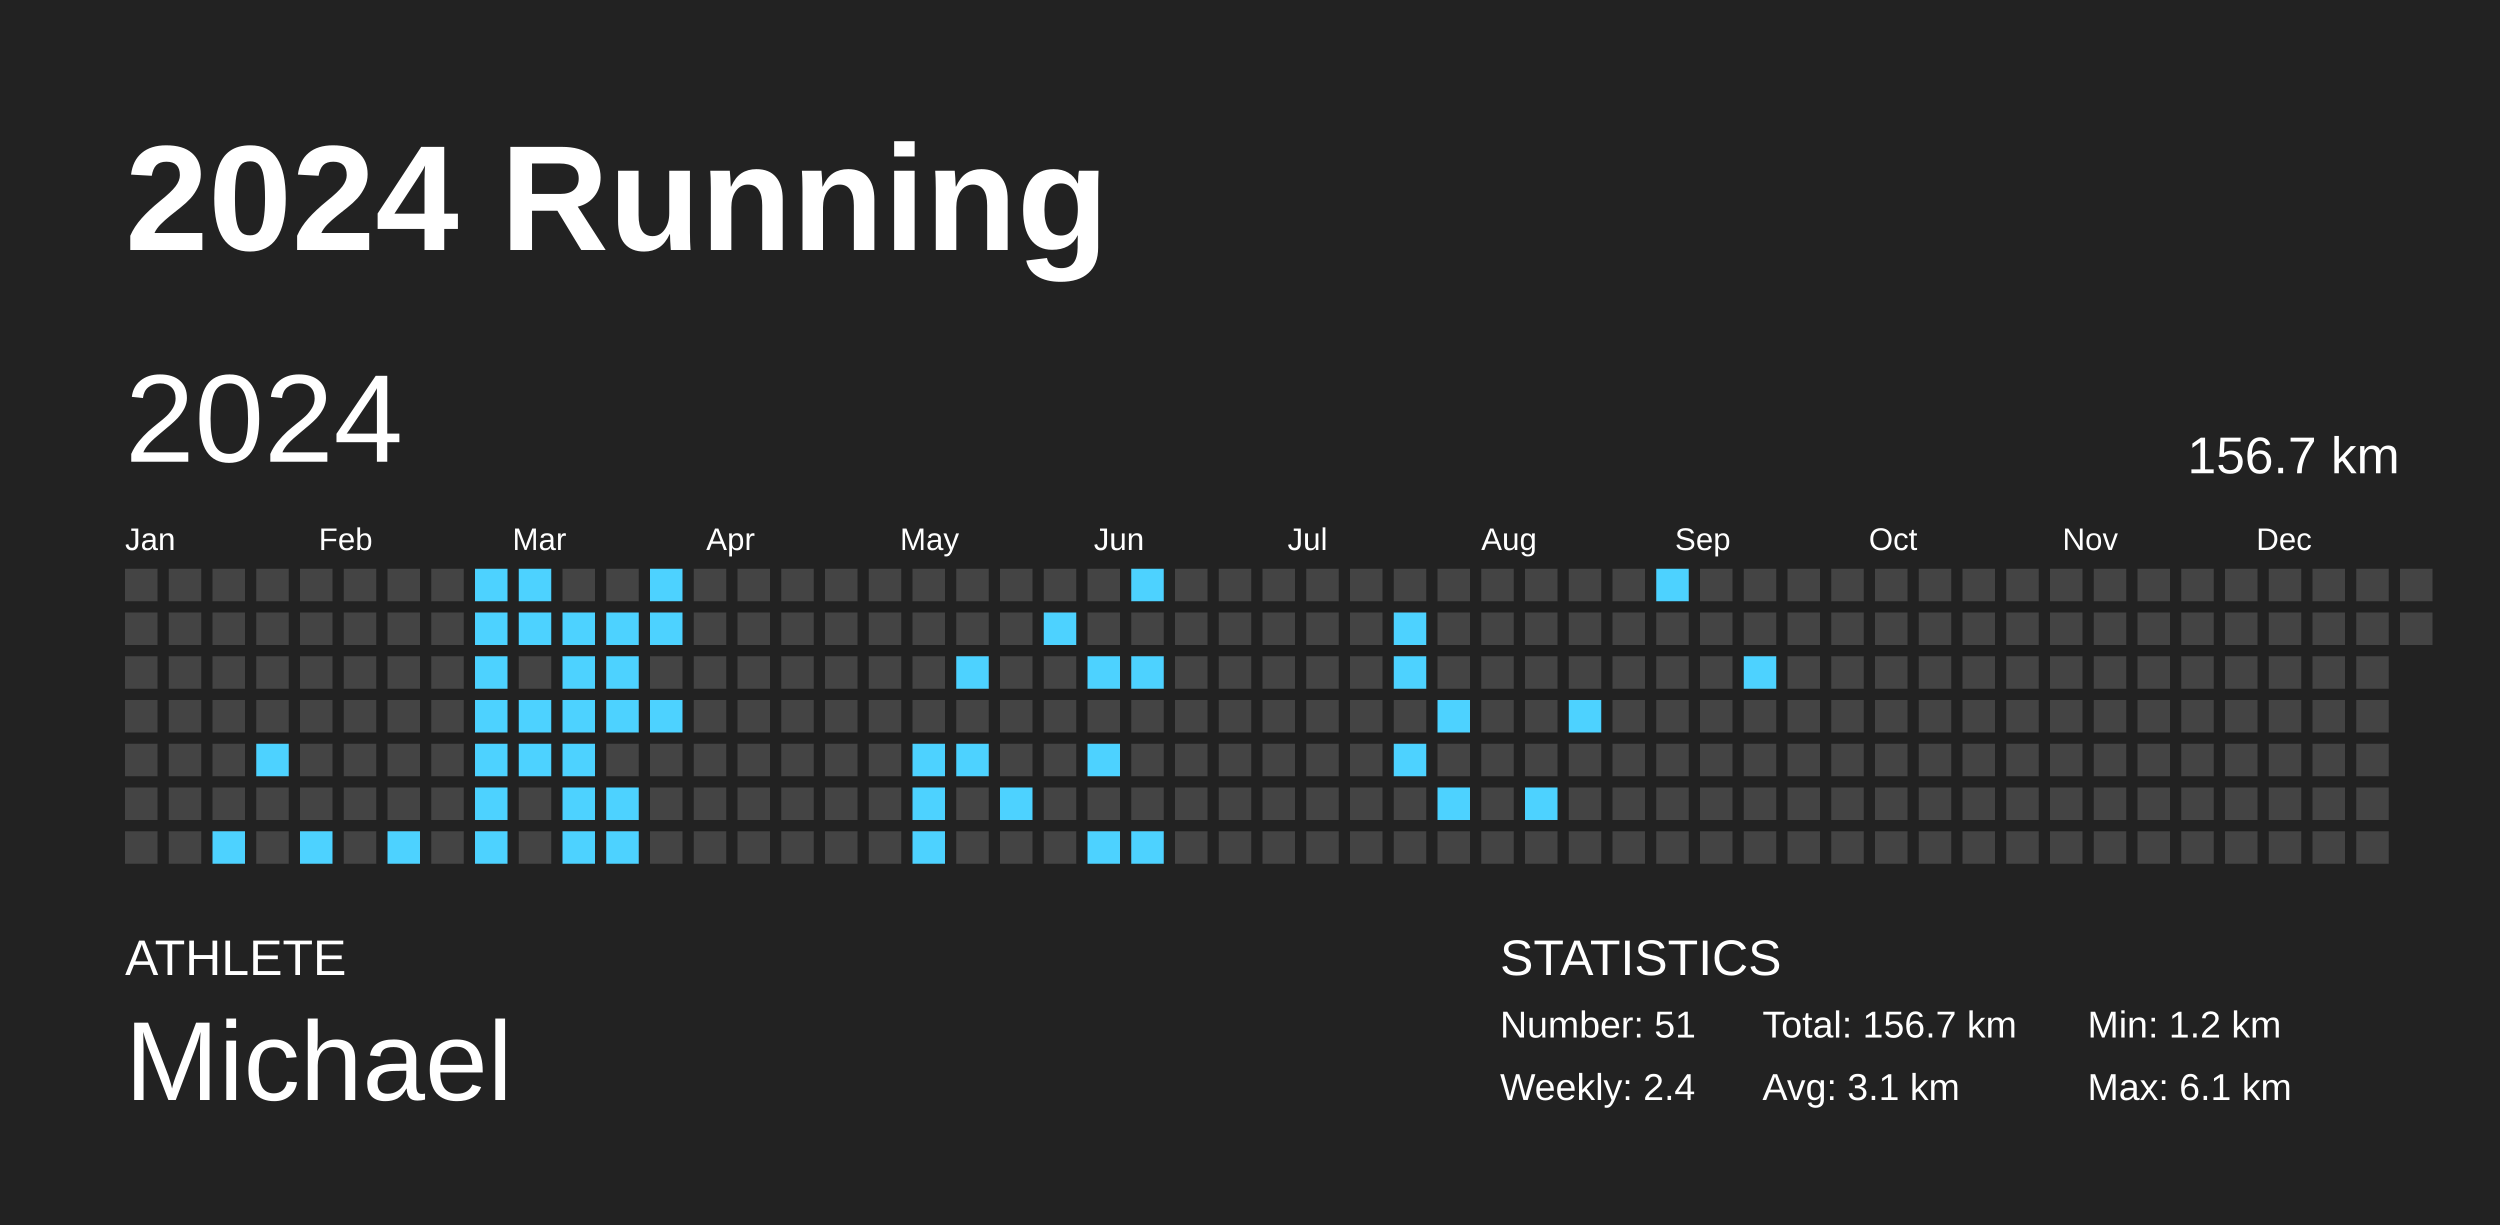
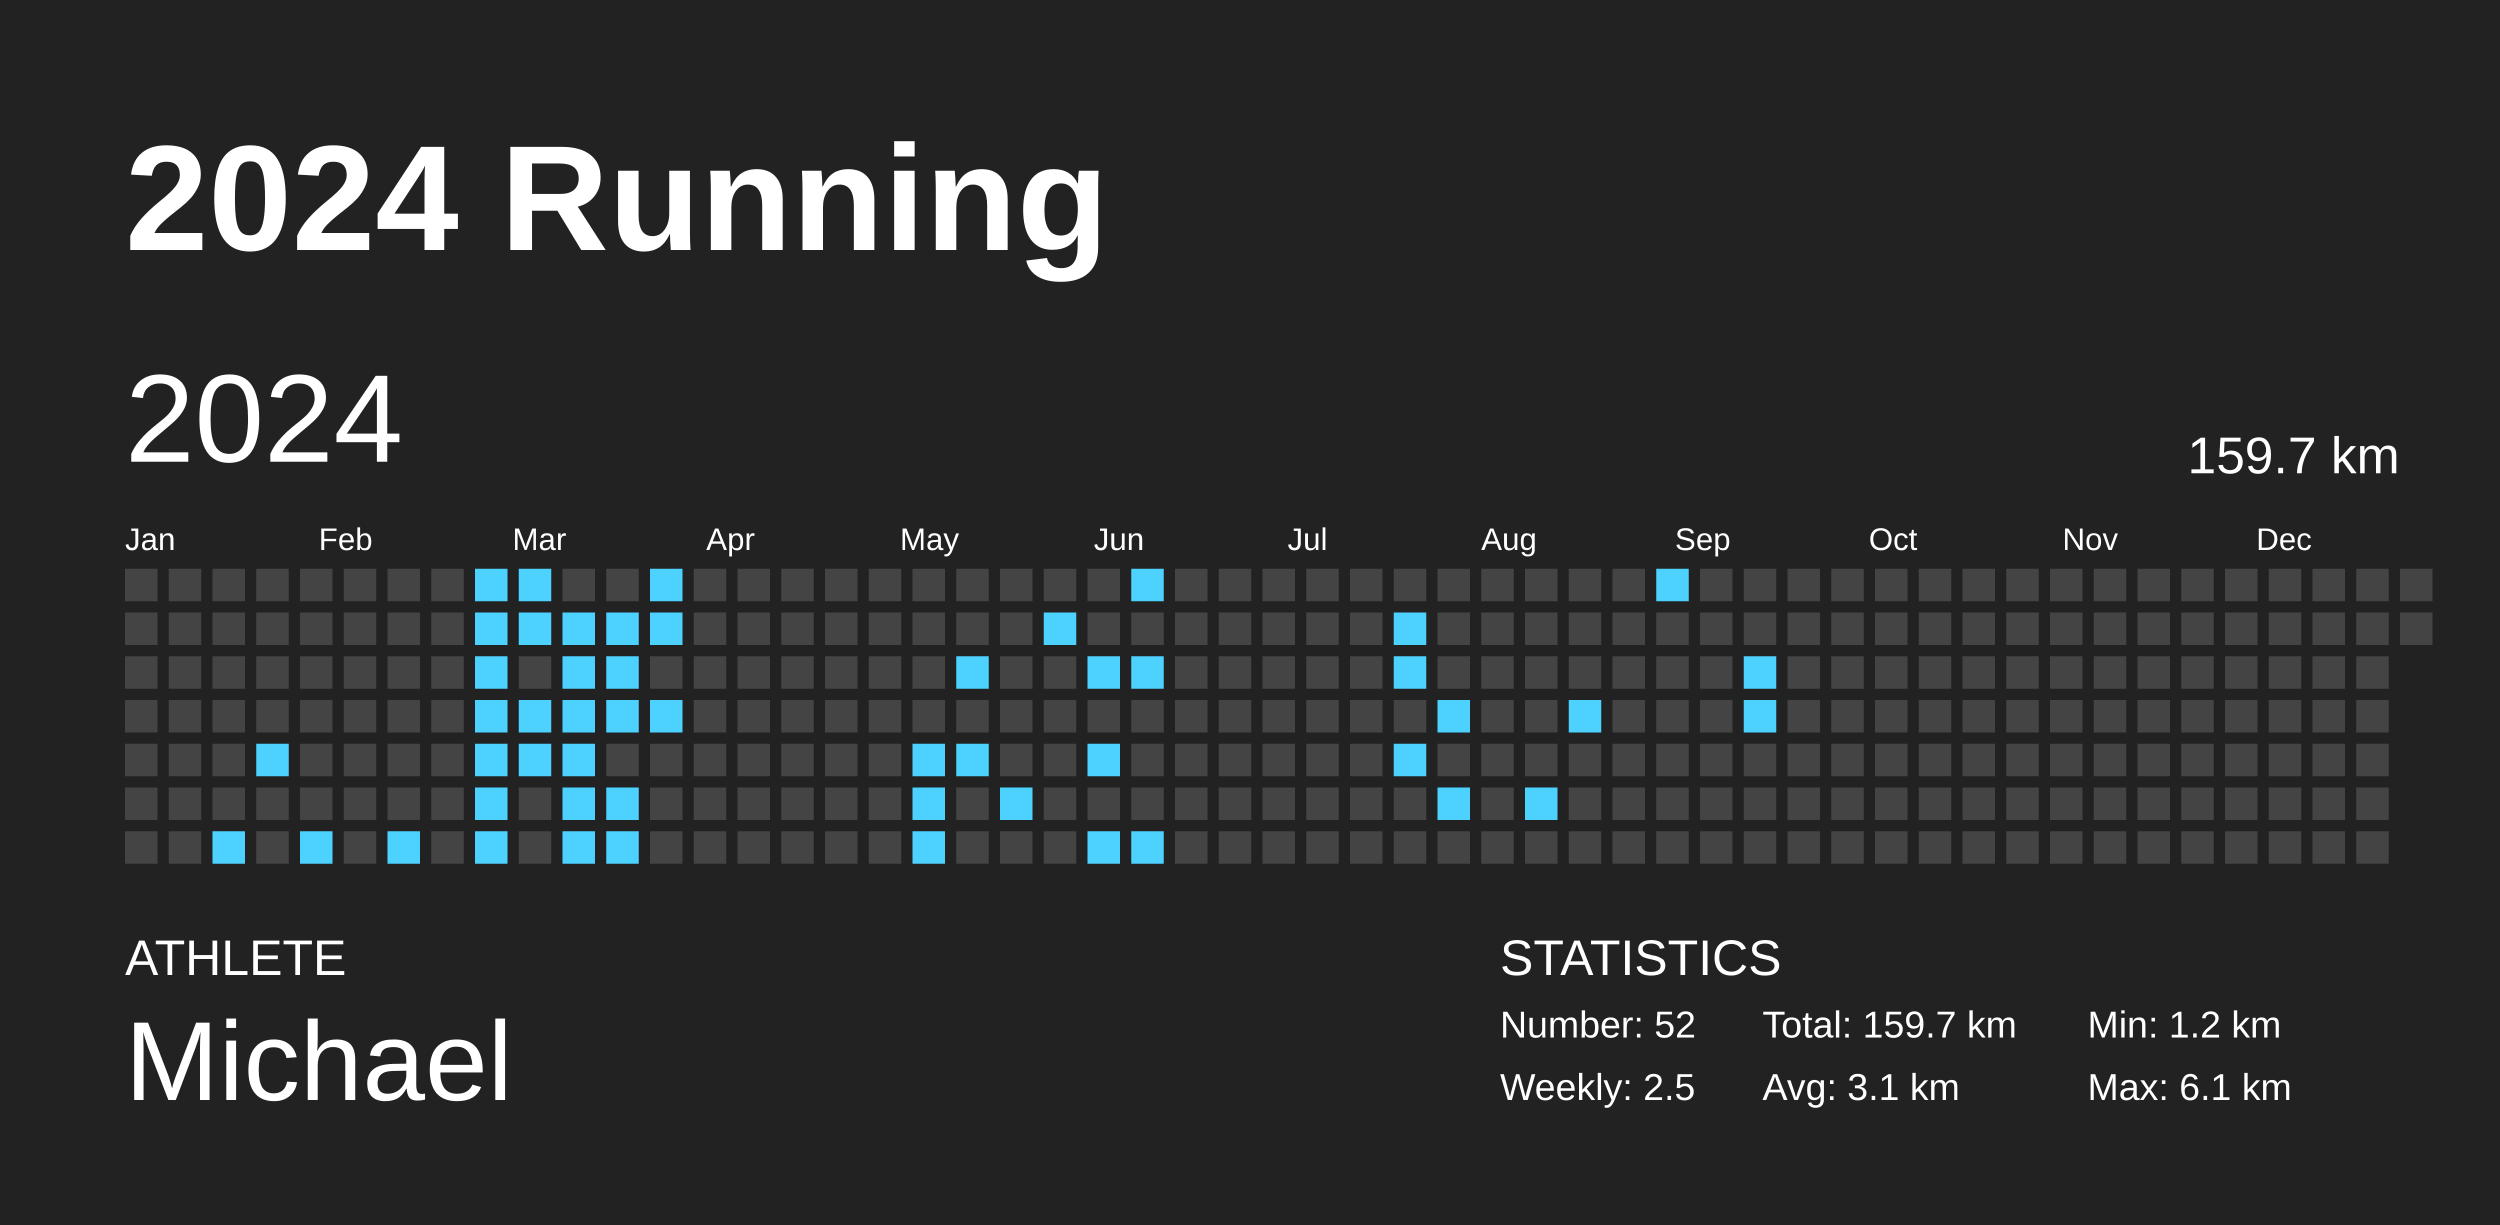
<svg xmlns="http://www.w3.org/2000/svg" baseProfile="full" height="98mm" version="1.1" viewBox="0,0,200,98" width="200mm">
  <defs />
  <rect fill="#222222" height="98" width="200" x="0" y="0" />
  <text fill="#FFFFFF" style="font-size:12px; font-family:Arial; font-weight:bold;" x="10" y="20">2024 Running</text>
  <text fill="#FFFFFF" style="font-size:4px; font-family:Arial" x="10" y="78">ATHLETE</text>
  <text fill="#FFFFFF" style="font-size:9px; font-family:Arial" x="10" y="88">Michael</text>
  <text fill="#FFFFFF" style="font-size:4px; font-family:Arial" x="120" y="78">STATISTICS</text>
-   <text fill="#FFFFFF" style="font-size:3px; font-family:Arial" x="120" y="83">Number: 51</text>
-   <text fill="#FFFFFF" style="font-size:3px; font-family:Arial" x="120" y="88">Weekly: 2.4</text>
-   <text fill="#FFFFFF" style="font-size:3px; font-family:Arial" x="141" y="83">Total: 156.7 km</text>
+   <text fill="#FFFFFF" style="font-size:3px; font-family:Arial" x="120" y="83">Number: 52</text>
+   <text fill="#FFFFFF" style="font-size:3px; font-family:Arial" x="120" y="88">Weekly: 2.5</text>
+   <text fill="#FFFFFF" style="font-size:3px; font-family:Arial" x="141" y="83">Total: 159.7 km</text>
  <text fill="#FFFFFF" style="font-size:3px; font-family:Arial" x="141" y="88">Avg: 3.1 km</text>
  <text fill="#FFFFFF" style="font-size:3px; font-family:Arial" x="167" y="83">Min: 1.2 km</text>
  <text fill="#FFFFFF" style="font-size:3px; font-family:Arial" x="167" y="88">Max: 6.1 km</text>
  <text dominant-baseline="hanging" fill="#FFFFFF" style="font-size:10.0px; font-family:Arial;" x="10" y="30">2024</text>
-   <text dominant-baseline="hanging" fill="#FFFFFF" style="font-size:4.125px; font-family:Arial;" x="175" y="35">156.7 km</text>
+   <text dominant-baseline="hanging" fill="#FFFFFF" style="font-size:4.125px; font-family:Arial;" x="175" y="35">159.7 km</text>
  <text fill="#FFFFFF" style="font-size:2.5px; font-family:Arial" x="10.0" y="44">Jan</text>
  <text fill="#FFFFFF" style="font-size:2.5px; font-family:Arial" x="25.5" y="44">Feb</text>
  <text fill="#FFFFFF" style="font-size:2.5px; font-family:Arial" x="41.0" y="44">Mar</text>
  <text fill="#FFFFFF" style="font-size:2.5px; font-family:Arial" x="56.5" y="44">Apr</text>
  <text fill="#FFFFFF" style="font-size:2.5px; font-family:Arial" x="72.0" y="44">May</text>
  <text fill="#FFFFFF" style="font-size:2.5px; font-family:Arial" x="87.5" y="44">Jun</text>
  <text fill="#FFFFFF" style="font-size:2.5px; font-family:Arial" x="103.0" y="44">Jul</text>
  <text fill="#FFFFFF" style="font-size:2.5px; font-family:Arial" x="118.5" y="44">Aug</text>
  <text fill="#FFFFFF" style="font-size:2.5px; font-family:Arial" x="134.0" y="44">Sep</text>
  <text fill="#FFFFFF" style="font-size:2.5px; font-family:Arial" x="149.5" y="44">Oct</text>
  <text fill="#FFFFFF" style="font-size:2.5px; font-family:Arial" x="165.0" y="44">Nov</text>
  <text fill="#FFFFFF" style="font-size:2.5px; font-family:Arial" x="180.5" y="44">Dec</text>
  <rect fill="#444444" height="2.6" width="2.6" x="10.0" y="45.5" />
  <rect fill="#444444" height="2.6" width="2.6" x="10.0" y="49.0" />
  <rect fill="#444444" height="2.6" width="2.6" x="10.0" y="52.5" />
  <rect fill="#444444" height="2.6" width="2.6" x="10.0" y="56.0" />
  <rect fill="#444444" height="2.6" width="2.6" x="10.0" y="59.5" />
  <rect fill="#444444" height="2.6" width="2.6" x="10.0" y="63.0" />
  <rect fill="#444444" height="2.6" width="2.6" x="10.0" y="66.5" />
  <rect fill="#444444" height="2.6" width="2.6" x="13.5" y="45.5" />
  <rect fill="#444444" height="2.6" width="2.6" x="13.5" y="49.0" />
  <rect fill="#444444" height="2.6" width="2.6" x="13.5" y="52.5" />
  <rect fill="#444444" height="2.6" width="2.6" x="13.5" y="56.0" />
  <rect fill="#444444" height="2.6" width="2.6" x="13.5" y="59.5" />
  <rect fill="#444444" height="2.6" width="2.6" x="13.5" y="63.0" />
  <rect fill="#444444" height="2.6" width="2.6" x="13.5" y="66.5" />
  <rect fill="#444444" height="2.6" width="2.6" x="17.0" y="45.5" />
  <rect fill="#444444" height="2.6" width="2.6" x="17.0" y="49.0" />
  <rect fill="#444444" height="2.6" width="2.6" x="17.0" y="52.5" />
  <rect fill="#444444" height="2.6" width="2.6" x="17.0" y="56.0" />
  <rect fill="#444444" height="2.6" width="2.6" x="17.0" y="59.5" />
  <rect fill="#444444" height="2.6" width="2.6" x="17.0" y="63.0" />
  <rect fill="#4dd2ff" height="2.6" width="2.6" x="17.0" y="66.5" />
  <rect fill="#444444" height="2.6" width="2.6" x="20.5" y="45.5" />
  <rect fill="#444444" height="2.6" width="2.6" x="20.5" y="49.0" />
  <rect fill="#444444" height="2.6" width="2.6" x="20.5" y="52.5" />
  <rect fill="#444444" height="2.6" width="2.6" x="20.5" y="56.0" />
  <rect fill="#4dd2ff" height="2.6" width="2.6" x="20.5" y="59.5" />
  <rect fill="#444444" height="2.6" width="2.6" x="20.5" y="63.0" />
  <rect fill="#444444" height="2.6" width="2.6" x="20.5" y="66.5" />
  <rect fill="#444444" height="2.6" width="2.6" x="24.0" y="45.5" />
  <rect fill="#444444" height="2.6" width="2.6" x="24.0" y="49.0" />
  <rect fill="#444444" height="2.6" width="2.6" x="24.0" y="52.5" />
  <rect fill="#444444" height="2.6" width="2.6" x="24.0" y="56.0" />
  <rect fill="#444444" height="2.6" width="2.6" x="24.0" y="59.5" />
  <rect fill="#444444" height="2.6" width="2.6" x="24.0" y="63.0" />
  <rect fill="#4dd2ff" height="2.6" width="2.6" x="24.0" y="66.5" />
  <rect fill="#444444" height="2.6" width="2.6" x="27.5" y="45.5" />
  <rect fill="#444444" height="2.6" width="2.6" x="27.5" y="49.0" />
  <rect fill="#444444" height="2.6" width="2.6" x="27.5" y="52.5" />
  <rect fill="#444444" height="2.6" width="2.6" x="27.5" y="56.0" />
  <rect fill="#444444" height="2.6" width="2.6" x="27.5" y="59.5" />
  <rect fill="#444444" height="2.6" width="2.6" x="27.5" y="63.0" />
  <rect fill="#444444" height="2.6" width="2.6" x="27.5" y="66.5" />
  <rect fill="#444444" height="2.6" width="2.6" x="31.0" y="45.5" />
  <rect fill="#444444" height="2.6" width="2.6" x="31.0" y="49.0" />
  <rect fill="#444444" height="2.6" width="2.6" x="31.0" y="52.5" />
  <rect fill="#444444" height="2.6" width="2.6" x="31.0" y="56.0" />
  <rect fill="#444444" height="2.6" width="2.6" x="31.0" y="59.5" />
  <rect fill="#444444" height="2.6" width="2.6" x="31.0" y="63.0" />
  <rect fill="#4dd2ff" height="2.6" width="2.6" x="31.0" y="66.5" />
  <rect fill="#444444" height="2.6" width="2.6" x="34.5" y="45.5" />
  <rect fill="#444444" height="2.6" width="2.6" x="34.5" y="49.0" />
  <rect fill="#444444" height="2.6" width="2.6" x="34.5" y="52.5" />
  <rect fill="#444444" height="2.6" width="2.6" x="34.5" y="56.0" />
  <rect fill="#444444" height="2.6" width="2.6" x="34.5" y="59.5" />
  <rect fill="#444444" height="2.6" width="2.6" x="34.5" y="63.0" />
  <rect fill="#444444" height="2.6" width="2.6" x="34.5" y="66.5" />
  <rect fill="#4dd2ff" height="2.6" width="2.6" x="38.0" y="45.5" />
  <rect fill="#4dd2ff" height="2.6" width="2.6" x="38.0" y="49.0" />
  <rect fill="#4dd2ff" height="2.6" width="2.6" x="38.0" y="52.5" />
  <rect fill="#4dd2ff" height="2.6" width="2.6" x="38.0" y="56.0" />
  <rect fill="#4dd2ff" height="2.6" width="2.6" x="38.0" y="59.5" />
  <rect fill="#4dd2ff" height="2.6" width="2.6" x="38.0" y="63.0" />
  <rect fill="#4dd2ff" height="2.6" width="2.6" x="38.0" y="66.5" />
  <rect fill="#4dd2ff" height="2.6" width="2.6" x="41.5" y="45.5" />
  <rect fill="#4dd2ff" height="2.6" width="2.6" x="41.5" y="49.0" />
  <rect fill="#444444" height="2.6" width="2.6" x="41.5" y="52.5" />
  <rect fill="#4dd2ff" height="2.6" width="2.6" x="41.5" y="56.0" />
  <rect fill="#4dd2ff" height="2.6" width="2.6" x="41.5" y="59.5" />
  <rect fill="#444444" height="2.6" width="2.6" x="41.5" y="63.0" />
  <rect fill="#444444" height="2.6" width="2.6" x="41.5" y="66.5" />
  <rect fill="#444444" height="2.6" width="2.6" x="45.0" y="45.5" />
  <rect fill="#4dd2ff" height="2.6" width="2.6" x="45.0" y="49.0" />
  <rect fill="#4dd2ff" height="2.6" width="2.6" x="45.0" y="52.5" />
  <rect fill="#4dd2ff" height="2.6" width="2.6" x="45.0" y="56.0" />
  <rect fill="#4dd2ff" height="2.6" width="2.6" x="45.0" y="59.5" />
  <rect fill="#4dd2ff" height="2.6" width="2.6" x="45.0" y="63.0" />
  <rect fill="#4dd2ff" height="2.6" width="2.6" x="45.0" y="66.5" />
  <rect fill="#444444" height="2.6" width="2.6" x="48.5" y="45.5" />
  <rect fill="#4dd2ff" height="2.6" width="2.6" x="48.5" y="49.0" />
  <rect fill="#4dd2ff" height="2.6" width="2.6" x="48.5" y="52.5" />
  <rect fill="#4dd2ff" height="2.6" width="2.6" x="48.5" y="56.0" />
  <rect fill="#444444" height="2.6" width="2.6" x="48.5" y="59.5" />
  <rect fill="#4dd2ff" height="2.6" width="2.6" x="48.5" y="63.0" />
  <rect fill="#4dd2ff" height="2.6" width="2.6" x="48.5" y="66.5" />
  <rect fill="#4dd2ff" height="2.6" width="2.6" x="52.0" y="45.5" />
  <rect fill="#4dd2ff" height="2.6" width="2.6" x="52.0" y="49.0" />
  <rect fill="#444444" height="2.6" width="2.6" x="52.0" y="52.5" />
  <rect fill="#4dd2ff" height="2.6" width="2.6" x="52.0" y="56.0" />
  <rect fill="#444444" height="2.6" width="2.6" x="52.0" y="59.5" />
  <rect fill="#444444" height="2.6" width="2.6" x="52.0" y="63.0" />
  <rect fill="#444444" height="2.6" width="2.6" x="52.0" y="66.5" />
  <rect fill="#444444" height="2.6" width="2.6" x="55.5" y="45.5" />
  <rect fill="#444444" height="2.6" width="2.6" x="55.5" y="49.0" />
  <rect fill="#444444" height="2.6" width="2.6" x="55.5" y="52.5" />
  <rect fill="#444444" height="2.6" width="2.6" x="55.5" y="56.0" />
  <rect fill="#444444" height="2.6" width="2.6" x="55.5" y="59.5" />
  <rect fill="#444444" height="2.6" width="2.6" x="55.5" y="63.0" />
  <rect fill="#444444" height="2.6" width="2.6" x="55.5" y="66.5" />
  <rect fill="#444444" height="2.6" width="2.6" x="59.0" y="45.5" />
  <rect fill="#444444" height="2.6" width="2.6" x="59.0" y="49.0" />
  <rect fill="#444444" height="2.6" width="2.6" x="59.0" y="52.5" />
  <rect fill="#444444" height="2.6" width="2.6" x="59.0" y="56.0" />
  <rect fill="#444444" height="2.6" width="2.6" x="59.0" y="59.5" />
  <rect fill="#444444" height="2.6" width="2.6" x="59.0" y="63.0" />
  <rect fill="#444444" height="2.6" width="2.6" x="59.0" y="66.5" />
  <rect fill="#444444" height="2.6" width="2.6" x="62.5" y="45.5" />
  <rect fill="#444444" height="2.6" width="2.6" x="62.5" y="49.0" />
  <rect fill="#444444" height="2.6" width="2.6" x="62.5" y="52.5" />
  <rect fill="#444444" height="2.6" width="2.6" x="62.5" y="56.0" />
  <rect fill="#444444" height="2.6" width="2.6" x="62.5" y="59.5" />
  <rect fill="#444444" height="2.6" width="2.6" x="62.5" y="63.0" />
  <rect fill="#444444" height="2.6" width="2.6" x="62.5" y="66.5" />
  <rect fill="#444444" height="2.6" width="2.6" x="66.0" y="45.5" />
  <rect fill="#444444" height="2.6" width="2.6" x="66.0" y="49.0" />
  <rect fill="#444444" height="2.6" width="2.6" x="66.0" y="52.5" />
  <rect fill="#444444" height="2.6" width="2.6" x="66.0" y="56.0" />
  <rect fill="#444444" height="2.6" width="2.6" x="66.0" y="59.5" />
  <rect fill="#444444" height="2.6" width="2.6" x="66.0" y="63.0" />
  <rect fill="#444444" height="2.6" width="2.6" x="66.0" y="66.5" />
  <rect fill="#444444" height="2.6" width="2.6" x="69.5" y="45.5" />
  <rect fill="#444444" height="2.6" width="2.6" x="69.5" y="49.0" />
  <rect fill="#444444" height="2.6" width="2.6" x="69.5" y="52.5" />
  <rect fill="#444444" height="2.6" width="2.6" x="69.5" y="56.0" />
  <rect fill="#444444" height="2.6" width="2.6" x="69.5" y="59.5" />
  <rect fill="#444444" height="2.6" width="2.6" x="69.5" y="63.0" />
  <rect fill="#444444" height="2.6" width="2.6" x="69.5" y="66.5" />
  <rect fill="#444444" height="2.6" width="2.6" x="73.0" y="45.5" />
  <rect fill="#444444" height="2.6" width="2.6" x="73.0" y="49.0" />
  <rect fill="#444444" height="2.6" width="2.6" x="73.0" y="52.5" />
  <rect fill="#444444" height="2.6" width="2.6" x="73.0" y="56.0" />
  <rect fill="#4dd2ff" height="2.6" width="2.6" x="73.0" y="59.5" />
  <rect fill="#4dd2ff" height="2.6" width="2.6" x="73.0" y="63.0" />
  <rect fill="#4dd2ff" height="2.6" width="2.6" x="73.0" y="66.5" />
  <rect fill="#444444" height="2.6" width="2.6" x="76.5" y="45.5" />
  <rect fill="#444444" height="2.6" width="2.6" x="76.5" y="49.0" />
  <rect fill="#4dd2ff" height="2.6" width="2.6" x="76.5" y="52.5" />
  <rect fill="#444444" height="2.6" width="2.6" x="76.5" y="56.0" />
  <rect fill="#4dd2ff" height="2.6" width="2.6" x="76.5" y="59.5" />
  <rect fill="#444444" height="2.6" width="2.6" x="76.5" y="63.0" />
  <rect fill="#444444" height="2.6" width="2.6" x="76.5" y="66.5" />
  <rect fill="#444444" height="2.6" width="2.6" x="80.0" y="45.5" />
  <rect fill="#444444" height="2.6" width="2.6" x="80.0" y="49.0" />
  <rect fill="#444444" height="2.6" width="2.6" x="80.0" y="52.5" />
  <rect fill="#444444" height="2.6" width="2.6" x="80.0" y="56.0" />
  <rect fill="#444444" height="2.6" width="2.6" x="80.0" y="59.5" />
  <rect fill="#4dd2ff" height="2.6" width="2.6" x="80.0" y="63.0" />
  <rect fill="#444444" height="2.6" width="2.6" x="80.0" y="66.5" />
  <rect fill="#444444" height="2.6" width="2.6" x="83.5" y="45.5" />
  <rect fill="#4dd2ff" height="2.6" width="2.6" x="83.5" y="49.0" />
  <rect fill="#444444" height="2.6" width="2.6" x="83.5" y="52.5" />
  <rect fill="#444444" height="2.6" width="2.6" x="83.5" y="56.0" />
  <rect fill="#444444" height="2.6" width="2.6" x="83.5" y="59.5" />
  <rect fill="#444444" height="2.6" width="2.6" x="83.5" y="63.0" />
  <rect fill="#444444" height="2.6" width="2.6" x="83.5" y="66.5" />
  <rect fill="#444444" height="2.6" width="2.6" x="87.0" y="45.5" />
  <rect fill="#444444" height="2.6" width="2.6" x="87.0" y="49.0" />
  <rect fill="#4dd2ff" height="2.6" width="2.6" x="87.0" y="52.5" />
  <rect fill="#444444" height="2.6" width="2.6" x="87.0" y="56.0" />
  <rect fill="#4dd2ff" height="2.6" width="2.6" x="87.0" y="59.5" />
  <rect fill="#444444" height="2.6" width="2.6" x="87.0" y="63.0" />
  <rect fill="#4dd2ff" height="2.6" width="2.6" x="87.0" y="66.5" />
  <rect fill="#4dd2ff" height="2.6" width="2.6" x="90.5" y="45.5" />
  <rect fill="#444444" height="2.6" width="2.6" x="90.5" y="49.0" />
  <rect fill="#4dd2ff" height="2.6" width="2.6" x="90.5" y="52.5" />
  <rect fill="#444444" height="2.6" width="2.6" x="90.5" y="56.0" />
  <rect fill="#444444" height="2.6" width="2.6" x="90.5" y="59.5" />
  <rect fill="#444444" height="2.6" width="2.6" x="90.5" y="63.0" />
  <rect fill="#4dd2ff" height="2.6" width="2.6" x="90.5" y="66.5" />
  <rect fill="#444444" height="2.6" width="2.6" x="94.0" y="45.5" />
  <rect fill="#444444" height="2.6" width="2.6" x="94.0" y="49.0" />
  <rect fill="#444444" height="2.6" width="2.6" x="94.0" y="52.5" />
  <rect fill="#444444" height="2.6" width="2.6" x="94.0" y="56.0" />
  <rect fill="#444444" height="2.6" width="2.6" x="94.0" y="59.5" />
  <rect fill="#444444" height="2.6" width="2.6" x="94.0" y="63.0" />
  <rect fill="#444444" height="2.6" width="2.6" x="94.0" y="66.5" />
  <rect fill="#444444" height="2.6" width="2.6" x="97.5" y="45.5" />
  <rect fill="#444444" height="2.6" width="2.6" x="97.5" y="49.0" />
  <rect fill="#444444" height="2.6" width="2.6" x="97.5" y="52.5" />
  <rect fill="#444444" height="2.6" width="2.6" x="97.5" y="56.0" />
  <rect fill="#444444" height="2.6" width="2.6" x="97.5" y="59.5" />
  <rect fill="#444444" height="2.6" width="2.6" x="97.5" y="63.0" />
  <rect fill="#444444" height="2.6" width="2.6" x="97.5" y="66.5" />
  <rect fill="#444444" height="2.6" width="2.6" x="101.0" y="45.5" />
  <rect fill="#444444" height="2.6" width="2.6" x="101.0" y="49.0" />
  <rect fill="#444444" height="2.6" width="2.6" x="101.0" y="52.5" />
  <rect fill="#444444" height="2.6" width="2.6" x="101.0" y="56.0" />
  <rect fill="#444444" height="2.6" width="2.6" x="101.0" y="59.5" />
  <rect fill="#444444" height="2.6" width="2.6" x="101.0" y="63.0" />
  <rect fill="#444444" height="2.6" width="2.6" x="101.0" y="66.5" />
  <rect fill="#444444" height="2.6" width="2.6" x="104.5" y="45.5" />
  <rect fill="#444444" height="2.6" width="2.6" x="104.5" y="49.0" />
  <rect fill="#444444" height="2.6" width="2.6" x="104.5" y="52.5" />
  <rect fill="#444444" height="2.6" width="2.6" x="104.5" y="56.0" />
  <rect fill="#444444" height="2.6" width="2.6" x="104.5" y="59.5" />
  <rect fill="#444444" height="2.6" width="2.6" x="104.5" y="63.0" />
  <rect fill="#444444" height="2.6" width="2.6" x="104.5" y="66.5" />
  <rect fill="#444444" height="2.6" width="2.6" x="108.0" y="45.5" />
  <rect fill="#444444" height="2.6" width="2.6" x="108.0" y="49.0" />
  <rect fill="#444444" height="2.6" width="2.6" x="108.0" y="52.5" />
  <rect fill="#444444" height="2.6" width="2.6" x="108.0" y="56.0" />
  <rect fill="#444444" height="2.6" width="2.6" x="108.0" y="59.5" />
  <rect fill="#444444" height="2.6" width="2.6" x="108.0" y="63.0" />
  <rect fill="#444444" height="2.6" width="2.6" x="108.0" y="66.5" />
  <rect fill="#444444" height="2.6" width="2.6" x="111.5" y="45.5" />
  <rect fill="#4dd2ff" height="2.6" width="2.6" x="111.5" y="49.0" />
  <rect fill="#4dd2ff" height="2.6" width="2.6" x="111.5" y="52.5" />
  <rect fill="#444444" height="2.6" width="2.6" x="111.5" y="56.0" />
  <rect fill="#4dd2ff" height="2.6" width="2.6" x="111.5" y="59.5" />
  <rect fill="#444444" height="2.6" width="2.6" x="111.5" y="63.0" />
  <rect fill="#444444" height="2.6" width="2.6" x="111.5" y="66.5" />
  <rect fill="#444444" height="2.6" width="2.6" x="115.0" y="45.5" />
  <rect fill="#444444" height="2.6" width="2.6" x="115.0" y="49.0" />
  <rect fill="#444444" height="2.6" width="2.6" x="115.0" y="52.5" />
  <rect fill="#4dd2ff" height="2.6" width="2.6" x="115.0" y="56.0" />
  <rect fill="#444444" height="2.6" width="2.6" x="115.0" y="59.5" />
  <rect fill="#4dd2ff" height="2.6" width="2.6" x="115.0" y="63.0" />
  <rect fill="#444444" height="2.6" width="2.6" x="115.0" y="66.5" />
  <rect fill="#444444" height="2.6" width="2.6" x="118.5" y="45.5" />
  <rect fill="#444444" height="2.6" width="2.6" x="118.5" y="49.0" />
  <rect fill="#444444" height="2.6" width="2.6" x="118.5" y="52.5" />
  <rect fill="#444444" height="2.6" width="2.6" x="118.5" y="56.0" />
  <rect fill="#444444" height="2.6" width="2.6" x="118.5" y="59.5" />
  <rect fill="#444444" height="2.6" width="2.6" x="118.5" y="63.0" />
  <rect fill="#444444" height="2.6" width="2.6" x="118.5" y="66.5" />
  <rect fill="#444444" height="2.6" width="2.6" x="122.0" y="45.5" />
  <rect fill="#444444" height="2.6" width="2.6" x="122.0" y="49.0" />
  <rect fill="#444444" height="2.6" width="2.6" x="122.0" y="52.5" />
  <rect fill="#444444" height="2.6" width="2.6" x="122.0" y="56.0" />
  <rect fill="#444444" height="2.6" width="2.6" x="122.0" y="59.5" />
  <rect fill="#4dd2ff" height="2.6" width="2.6" x="122.0" y="63.0" />
  <rect fill="#444444" height="2.6" width="2.6" x="122.0" y="66.5" />
  <rect fill="#444444" height="2.6" width="2.6" x="125.5" y="45.5" />
  <rect fill="#444444" height="2.6" width="2.6" x="125.5" y="49.0" />
  <rect fill="#444444" height="2.6" width="2.6" x="125.5" y="52.5" />
  <rect fill="#4dd2ff" height="2.6" width="2.6" x="125.5" y="56.0" />
  <rect fill="#444444" height="2.6" width="2.6" x="125.5" y="59.5" />
  <rect fill="#444444" height="2.6" width="2.6" x="125.5" y="63.0" />
  <rect fill="#444444" height="2.6" width="2.6" x="125.5" y="66.5" />
  <rect fill="#444444" height="2.6" width="2.6" x="129.0" y="45.5" />
  <rect fill="#444444" height="2.6" width="2.6" x="129.0" y="49.0" />
  <rect fill="#444444" height="2.6" width="2.6" x="129.0" y="52.5" />
  <rect fill="#444444" height="2.6" width="2.6" x="129.0" y="56.0" />
  <rect fill="#444444" height="2.6" width="2.6" x="129.0" y="59.5" />
  <rect fill="#444444" height="2.6" width="2.6" x="129.0" y="63.0" />
  <rect fill="#444444" height="2.6" width="2.6" x="129.0" y="66.5" />
  <rect fill="#4dd2ff" height="2.6" width="2.6" x="132.5" y="45.5" />
  <rect fill="#444444" height="2.6" width="2.6" x="132.5" y="49.0" />
  <rect fill="#444444" height="2.6" width="2.6" x="132.5" y="52.5" />
  <rect fill="#444444" height="2.6" width="2.6" x="132.5" y="56.0" />
  <rect fill="#444444" height="2.6" width="2.6" x="132.5" y="59.5" />
  <rect fill="#444444" height="2.6" width="2.6" x="132.5" y="63.0" />
  <rect fill="#444444" height="2.6" width="2.6" x="132.5" y="66.5" />
  <rect fill="#444444" height="2.6" width="2.6" x="136.0" y="45.5" />
  <rect fill="#444444" height="2.6" width="2.6" x="136.0" y="49.0" />
  <rect fill="#444444" height="2.6" width="2.6" x="136.0" y="52.5" />
  <rect fill="#444444" height="2.6" width="2.6" x="136.0" y="56.0" />
  <rect fill="#444444" height="2.6" width="2.6" x="136.0" y="59.5" />
  <rect fill="#444444" height="2.6" width="2.6" x="136.0" y="63.0" />
  <rect fill="#444444" height="2.6" width="2.6" x="136.0" y="66.5" />
  <rect fill="#444444" height="2.6" width="2.6" x="139.5" y="45.5" />
  <rect fill="#444444" height="2.6" width="2.6" x="139.5" y="49.0" />
  <rect fill="#4dd2ff" height="2.6" width="2.6" x="139.5" y="52.5" />
-   <rect fill="#444444" height="2.6" width="2.6" x="139.5" y="56.0" />
+   <rect fill="#4dd2ff" height="2.6" width="2.6" x="139.5" y="56.0" />
  <rect fill="#444444" height="2.6" width="2.6" x="139.5" y="59.5" />
  <rect fill="#444444" height="2.6" width="2.6" x="139.5" y="63.0" />
  <rect fill="#444444" height="2.6" width="2.6" x="139.5" y="66.5" />
  <rect fill="#444444" height="2.6" width="2.6" x="143.0" y="45.5" />
  <rect fill="#444444" height="2.6" width="2.6" x="143.0" y="49.0" />
  <rect fill="#444444" height="2.6" width="2.6" x="143.0" y="52.5" />
  <rect fill="#444444" height="2.6" width="2.6" x="143.0" y="56.0" />
  <rect fill="#444444" height="2.6" width="2.6" x="143.0" y="59.5" />
  <rect fill="#444444" height="2.6" width="2.6" x="143.0" y="63.0" />
  <rect fill="#444444" height="2.6" width="2.6" x="143.0" y="66.5" />
  <rect fill="#444444" height="2.6" width="2.6" x="146.5" y="45.5" />
  <rect fill="#444444" height="2.6" width="2.6" x="146.5" y="49.0" />
  <rect fill="#444444" height="2.6" width="2.6" x="146.5" y="52.5" />
  <rect fill="#444444" height="2.6" width="2.6" x="146.5" y="56.0" />
  <rect fill="#444444" height="2.6" width="2.6" x="146.5" y="59.5" />
  <rect fill="#444444" height="2.6" width="2.6" x="146.5" y="63.0" />
  <rect fill="#444444" height="2.6" width="2.6" x="146.5" y="66.5" />
  <rect fill="#444444" height="2.6" width="2.6" x="150.0" y="45.5" />
  <rect fill="#444444" height="2.6" width="2.6" x="150.0" y="49.0" />
  <rect fill="#444444" height="2.6" width="2.6" x="150.0" y="52.5" />
  <rect fill="#444444" height="2.6" width="2.6" x="150.0" y="56.0" />
  <rect fill="#444444" height="2.6" width="2.6" x="150.0" y="59.5" />
  <rect fill="#444444" height="2.6" width="2.6" x="150.0" y="63.0" />
  <rect fill="#444444" height="2.6" width="2.6" x="150.0" y="66.5" />
  <rect fill="#444444" height="2.6" width="2.6" x="153.5" y="45.5" />
  <rect fill="#444444" height="2.6" width="2.6" x="153.5" y="49.0" />
  <rect fill="#444444" height="2.6" width="2.6" x="153.5" y="52.5" />
  <rect fill="#444444" height="2.6" width="2.6" x="153.5" y="56.0" />
  <rect fill="#444444" height="2.6" width="2.6" x="153.5" y="59.5" />
  <rect fill="#444444" height="2.6" width="2.6" x="153.5" y="63.0" />
  <rect fill="#444444" height="2.6" width="2.6" x="153.5" y="66.5" />
  <rect fill="#444444" height="2.6" width="2.6" x="157.0" y="45.5" />
  <rect fill="#444444" height="2.6" width="2.6" x="157.0" y="49.0" />
  <rect fill="#444444" height="2.6" width="2.6" x="157.0" y="52.5" />
  <rect fill="#444444" height="2.6" width="2.6" x="157.0" y="56.0" />
  <rect fill="#444444" height="2.6" width="2.6" x="157.0" y="59.5" />
  <rect fill="#444444" height="2.6" width="2.6" x="157.0" y="63.0" />
  <rect fill="#444444" height="2.6" width="2.6" x="157.0" y="66.5" />
  <rect fill="#444444" height="2.6" width="2.6" x="160.5" y="45.5" />
  <rect fill="#444444" height="2.6" width="2.6" x="160.5" y="49.0" />
  <rect fill="#444444" height="2.6" width="2.6" x="160.5" y="52.5" />
  <rect fill="#444444" height="2.6" width="2.6" x="160.5" y="56.0" />
  <rect fill="#444444" height="2.6" width="2.6" x="160.5" y="59.5" />
  <rect fill="#444444" height="2.6" width="2.6" x="160.5" y="63.0" />
  <rect fill="#444444" height="2.6" width="2.6" x="160.5" y="66.5" />
  <rect fill="#444444" height="2.6" width="2.6" x="164.0" y="45.5" />
  <rect fill="#444444" height="2.6" width="2.6" x="164.0" y="49.0" />
  <rect fill="#444444" height="2.6" width="2.6" x="164.0" y="52.5" />
  <rect fill="#444444" height="2.6" width="2.6" x="164.0" y="56.0" />
  <rect fill="#444444" height="2.6" width="2.6" x="164.0" y="59.5" />
  <rect fill="#444444" height="2.6" width="2.6" x="164.0" y="63.0" />
  <rect fill="#444444" height="2.6" width="2.6" x="164.0" y="66.5" />
  <rect fill="#444444" height="2.6" width="2.6" x="167.5" y="45.5" />
  <rect fill="#444444" height="2.6" width="2.6" x="167.5" y="49.0" />
  <rect fill="#444444" height="2.6" width="2.6" x="167.5" y="52.5" />
  <rect fill="#444444" height="2.6" width="2.6" x="167.5" y="56.0" />
  <rect fill="#444444" height="2.6" width="2.6" x="167.5" y="59.5" />
  <rect fill="#444444" height="2.6" width="2.6" x="167.5" y="63.0" />
  <rect fill="#444444" height="2.6" width="2.6" x="167.5" y="66.5" />
  <rect fill="#444444" height="2.6" width="2.6" x="171.0" y="45.5" />
  <rect fill="#444444" height="2.6" width="2.6" x="171.0" y="49.0" />
  <rect fill="#444444" height="2.6" width="2.6" x="171.0" y="52.5" />
  <rect fill="#444444" height="2.6" width="2.6" x="171.0" y="56.0" />
  <rect fill="#444444" height="2.6" width="2.6" x="171.0" y="59.5" />
  <rect fill="#444444" height="2.6" width="2.6" x="171.0" y="63.0" />
  <rect fill="#444444" height="2.6" width="2.6" x="171.0" y="66.5" />
  <rect fill="#444444" height="2.6" width="2.6" x="174.5" y="45.5" />
  <rect fill="#444444" height="2.6" width="2.6" x="174.5" y="49.0" />
  <rect fill="#444444" height="2.6" width="2.6" x="174.5" y="52.5" />
  <rect fill="#444444" height="2.6" width="2.6" x="174.5" y="56.0" />
  <rect fill="#444444" height="2.6" width="2.6" x="174.5" y="59.5" />
  <rect fill="#444444" height="2.6" width="2.6" x="174.5" y="63.0" />
  <rect fill="#444444" height="2.6" width="2.6" x="174.5" y="66.5" />
  <rect fill="#444444" height="2.6" width="2.6" x="178.0" y="45.5" />
  <rect fill="#444444" height="2.6" width="2.6" x="178.0" y="49.0" />
  <rect fill="#444444" height="2.6" width="2.6" x="178.0" y="52.5" />
  <rect fill="#444444" height="2.6" width="2.6" x="178.0" y="56.0" />
  <rect fill="#444444" height="2.6" width="2.6" x="178.0" y="59.5" />
  <rect fill="#444444" height="2.6" width="2.6" x="178.0" y="63.0" />
  <rect fill="#444444" height="2.6" width="2.6" x="178.0" y="66.5" />
  <rect fill="#444444" height="2.6" width="2.6" x="181.5" y="45.5" />
  <rect fill="#444444" height="2.6" width="2.6" x="181.5" y="49.0" />
  <rect fill="#444444" height="2.6" width="2.6" x="181.5" y="52.5" />
  <rect fill="#444444" height="2.6" width="2.6" x="181.5" y="56.0" />
  <rect fill="#444444" height="2.6" width="2.6" x="181.5" y="59.5" />
  <rect fill="#444444" height="2.6" width="2.6" x="181.5" y="63.0" />
  <rect fill="#444444" height="2.6" width="2.6" x="181.5" y="66.5" />
  <rect fill="#444444" height="2.6" width="2.6" x="185.0" y="45.5" />
  <rect fill="#444444" height="2.6" width="2.6" x="185.0" y="49.0" />
  <rect fill="#444444" height="2.6" width="2.6" x="185.0" y="52.5" />
  <rect fill="#444444" height="2.6" width="2.6" x="185.0" y="56.0" />
  <rect fill="#444444" height="2.6" width="2.6" x="185.0" y="59.5" />
  <rect fill="#444444" height="2.6" width="2.6" x="185.0" y="63.0" />
  <rect fill="#444444" height="2.6" width="2.6" x="185.0" y="66.5" />
  <rect fill="#444444" height="2.6" width="2.6" x="188.5" y="45.5" />
  <rect fill="#444444" height="2.6" width="2.6" x="188.5" y="49.0" />
  <rect fill="#444444" height="2.6" width="2.6" x="188.5" y="52.5" />
  <rect fill="#444444" height="2.6" width="2.6" x="188.5" y="56.0" />
  <rect fill="#444444" height="2.6" width="2.6" x="188.5" y="59.5" />
  <rect fill="#444444" height="2.6" width="2.6" x="188.5" y="63.0" />
  <rect fill="#444444" height="2.6" width="2.6" x="188.5" y="66.5" />
  <rect fill="#444444" height="2.6" width="2.6" x="192.0" y="45.5" />
  <rect fill="#444444" height="2.6" width="2.6" x="192.0" y="49.0" />
</svg>
